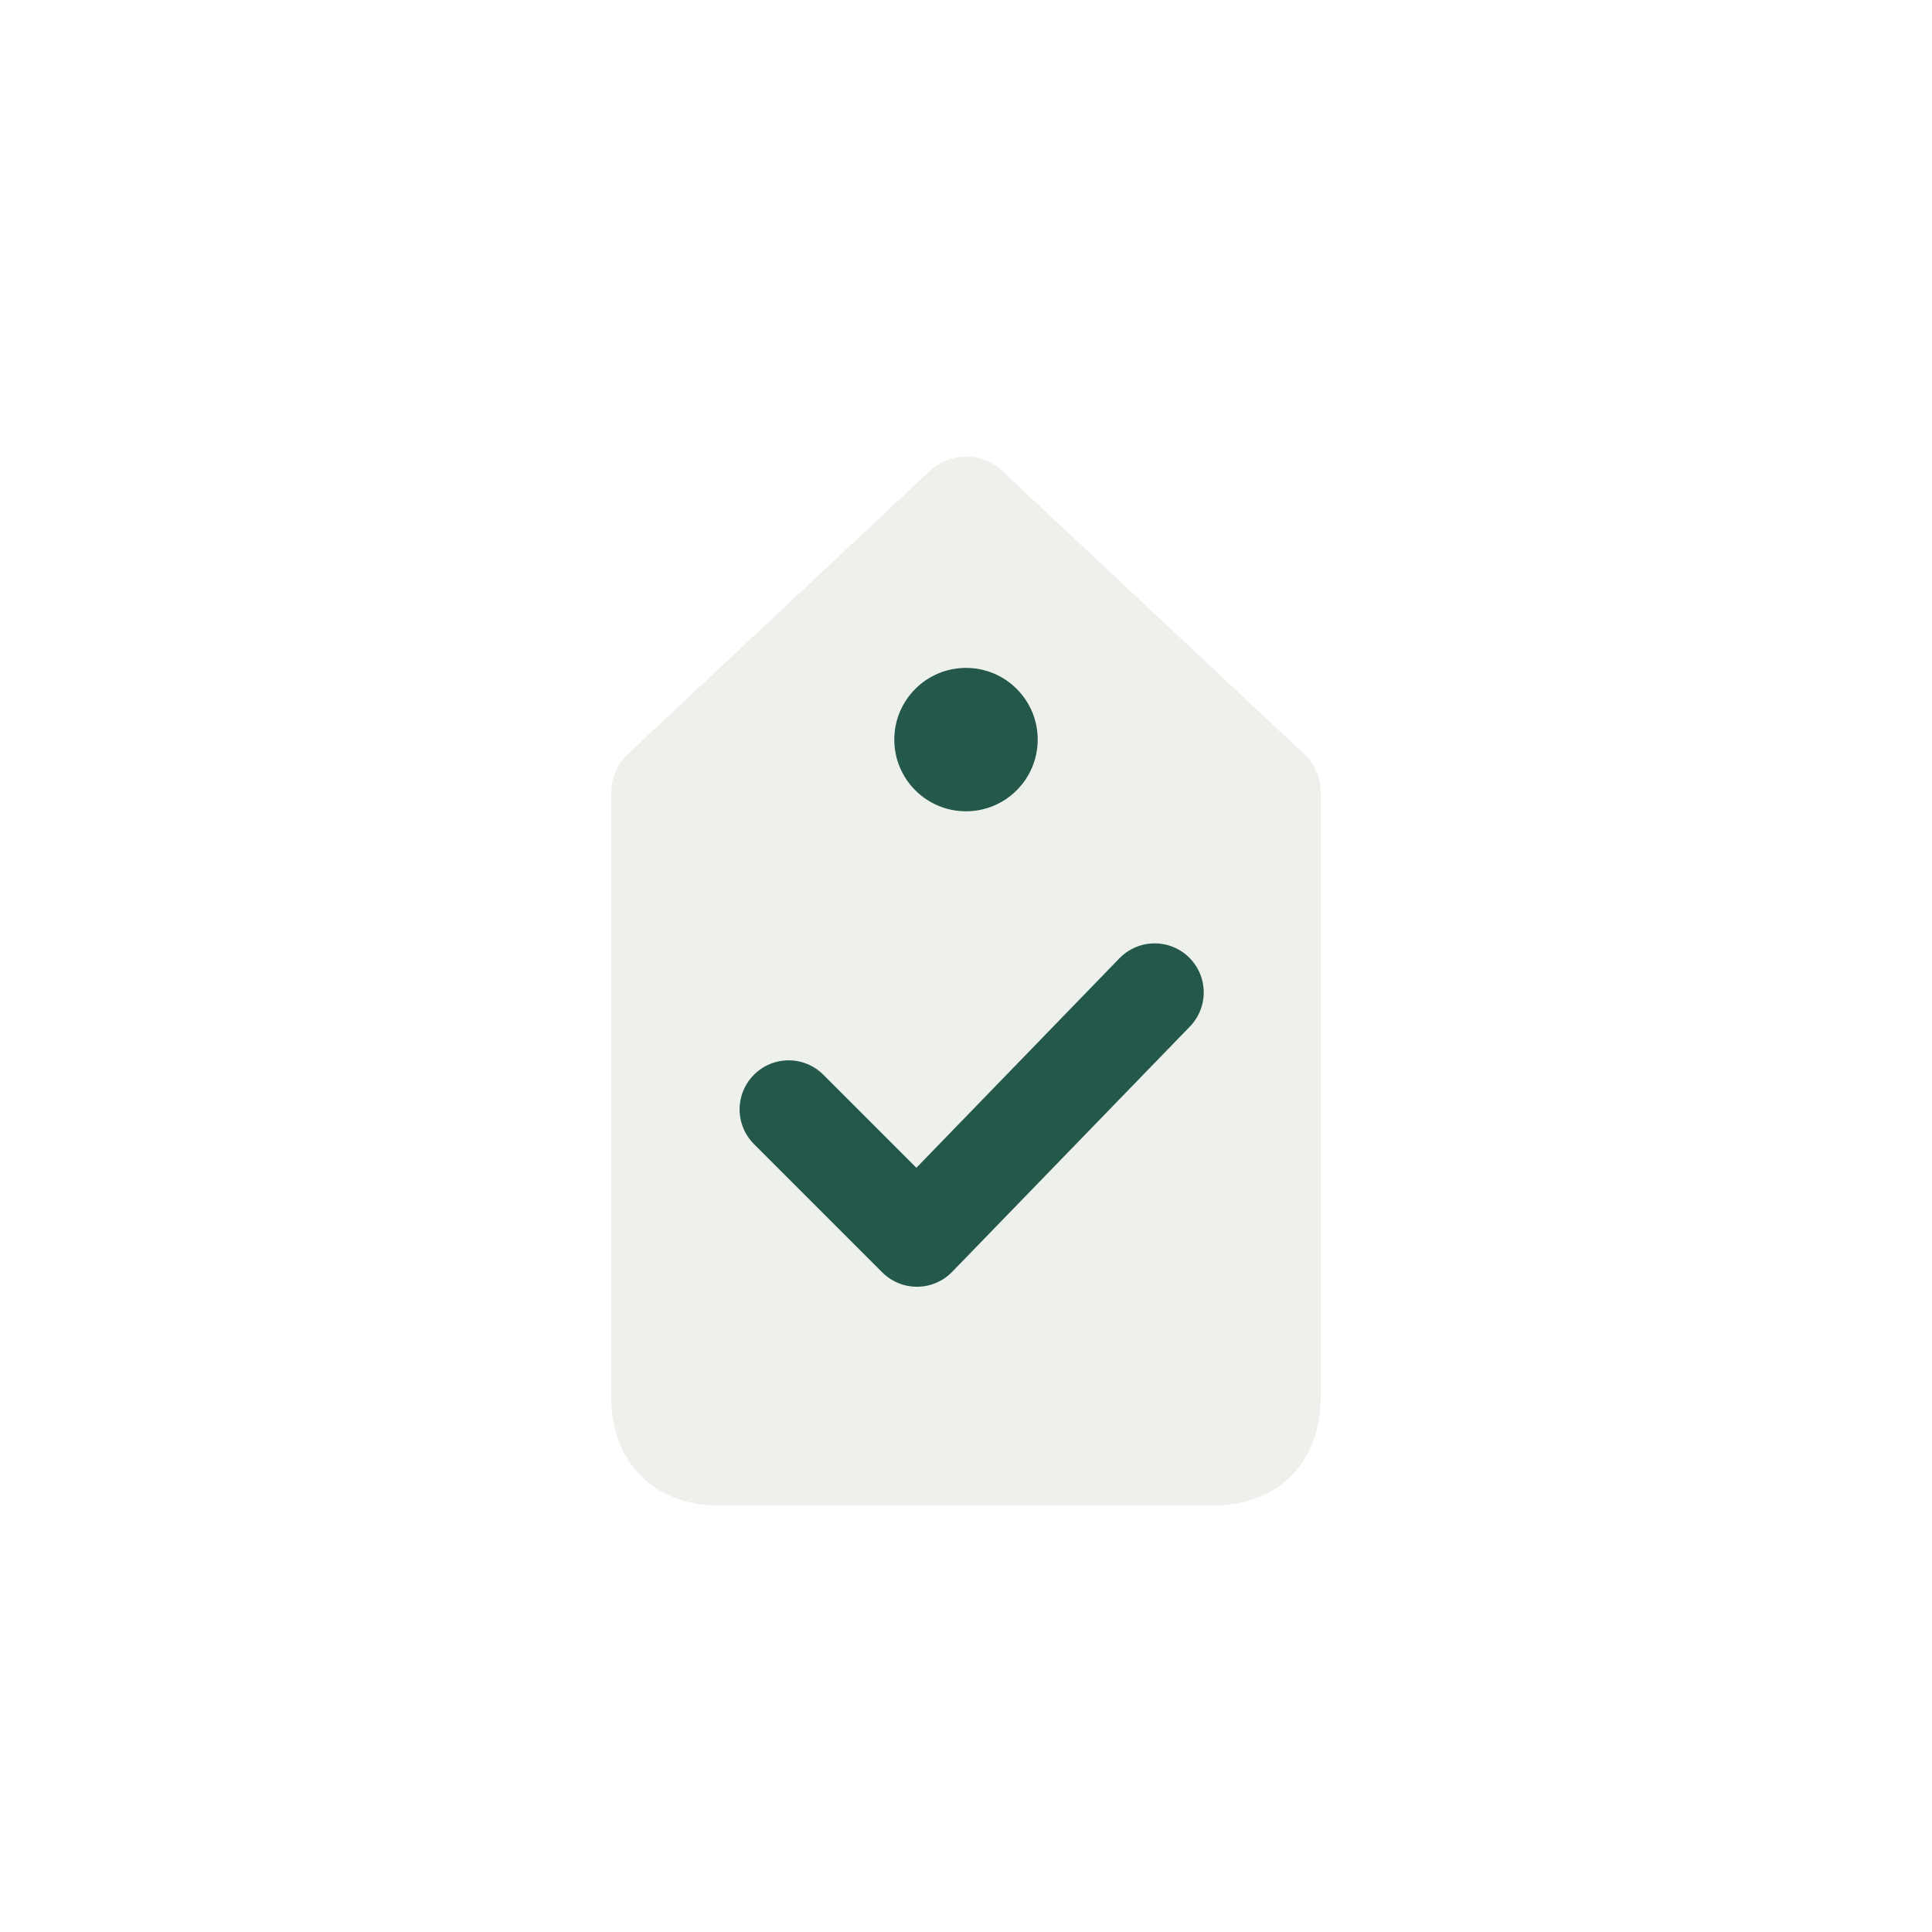
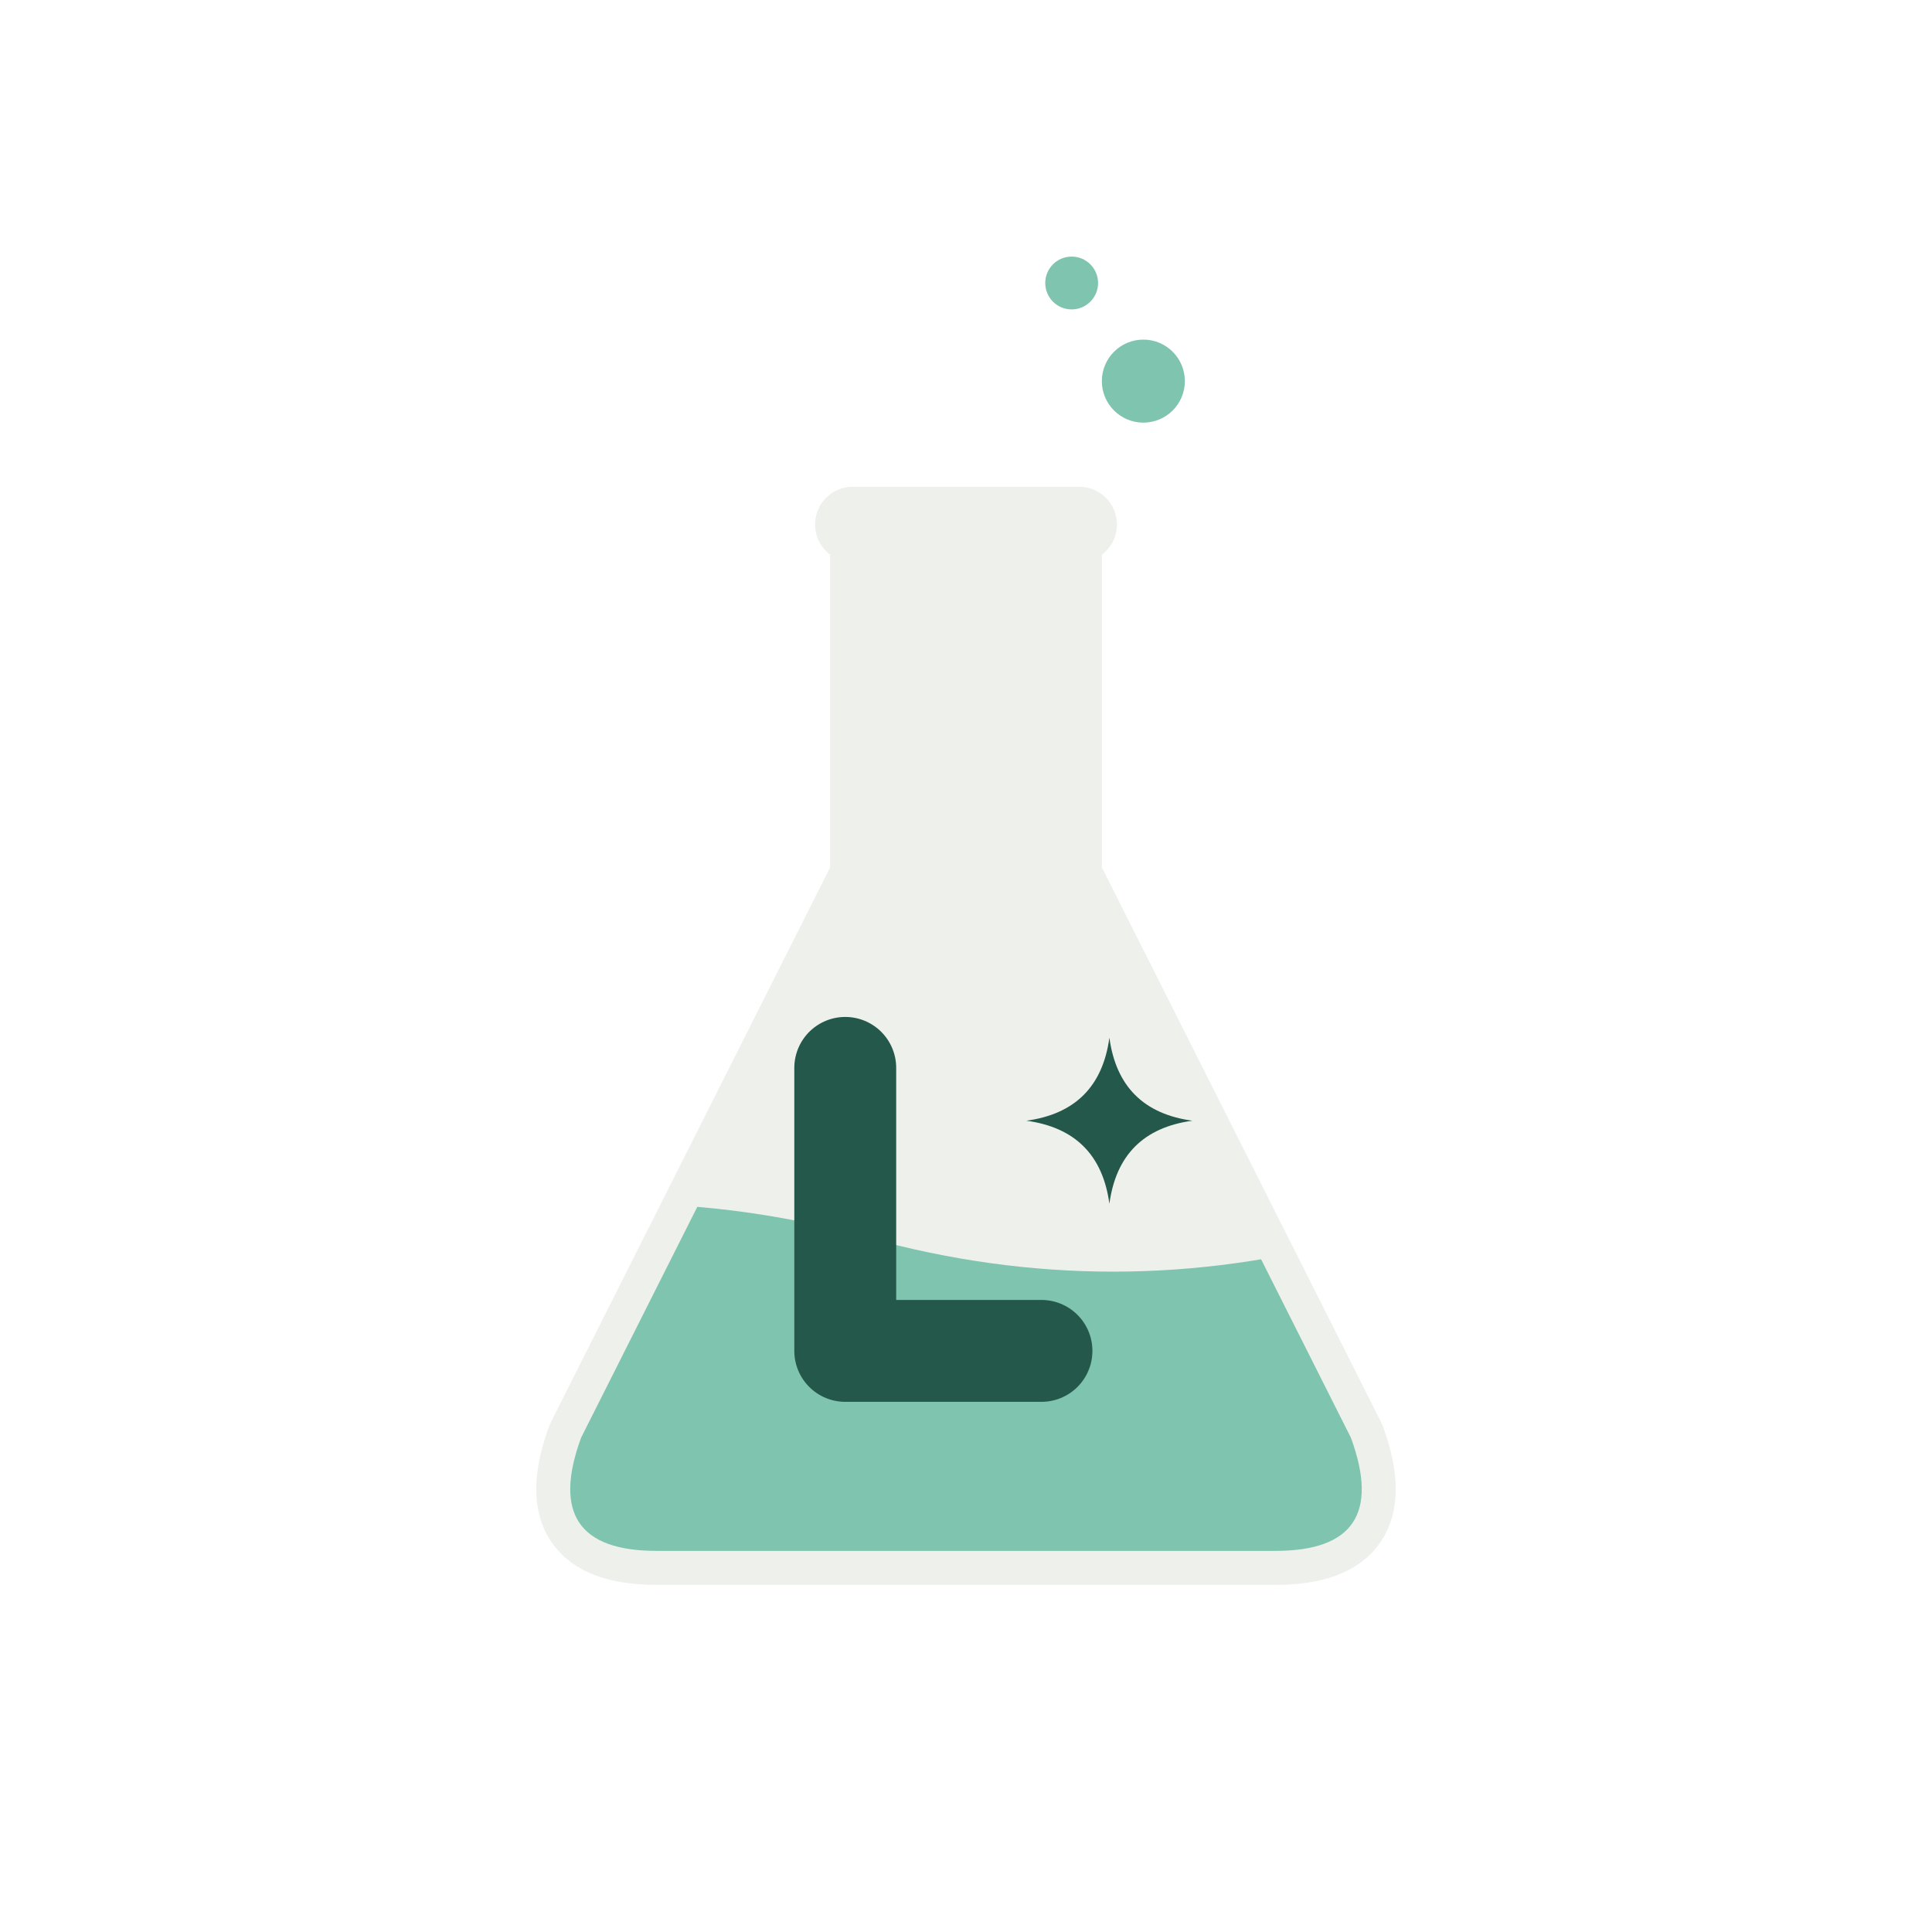
<svg xmlns="http://www.w3.org/2000/svg" viewBox="0 0 1024 1024">
-   <g transform="translate(0 20)">
-     <path d="M352 400 L512 250 L672 400 V720 Q672 750 642 750 H382 Q352 750 352 720 Z" fill="#EEF0EC" stroke="#EEF0EC" stroke-width="56" stroke-linejoin="round" />
-     <circle cx="512" cy="372" r="38" fill="#23584A" />
-     <path d="M418 568 L486 636 L612 506" fill="none" stroke="#23584A" stroke-width="52" stroke-linecap="round" stroke-linejoin="round" />
+   <defs>
+     <clipPath id="ll-flask">
+       <path d="M458 236 H566 V418 L716 716 Q738 776 676 776 H348 Q286 776 308 716 L458 418 Z" />
+     </clipPath>
+   </defs>
+   <g transform="translate(0 46)">
+     <path d="M458 236 H566 V418 L716 716 Q738 776 676 776 H348 Q286 776 308 716 L458 418 Z" fill="#EEF0EC" stroke="#EEF0EC" stroke-width="36" stroke-linejoin="round" />
+     <g clip-path="url(#ll-flask)">
+       <path d="M200 610 Q330 574 460 610 T720 610 T980 610 V900 H200 Z" fill="#7FC4AE" />
+     </g>
+     <path d="M448 520 V670 H552" fill="none" stroke="#23584A" stroke-width="54" stroke-linecap="round" stroke-linejoin="round" />
+     <path d="M588 504 Q593.28 542.72 632 548 Q593.28 553.28 588 592 Q582.72 553.28 544 548 Q582.72 542.72 588 504 Z" fill="#23584A" />
+     <rect x="432" y="212" width="160" height="40" rx="20" fill="#EEF0EC" />
+     <circle cx="606" cy="156" r="22" fill="#7FC4AE" />
+     <circle cx="568" cy="104" r="14" fill="#7FC4AE" />
  </g>
</svg>
